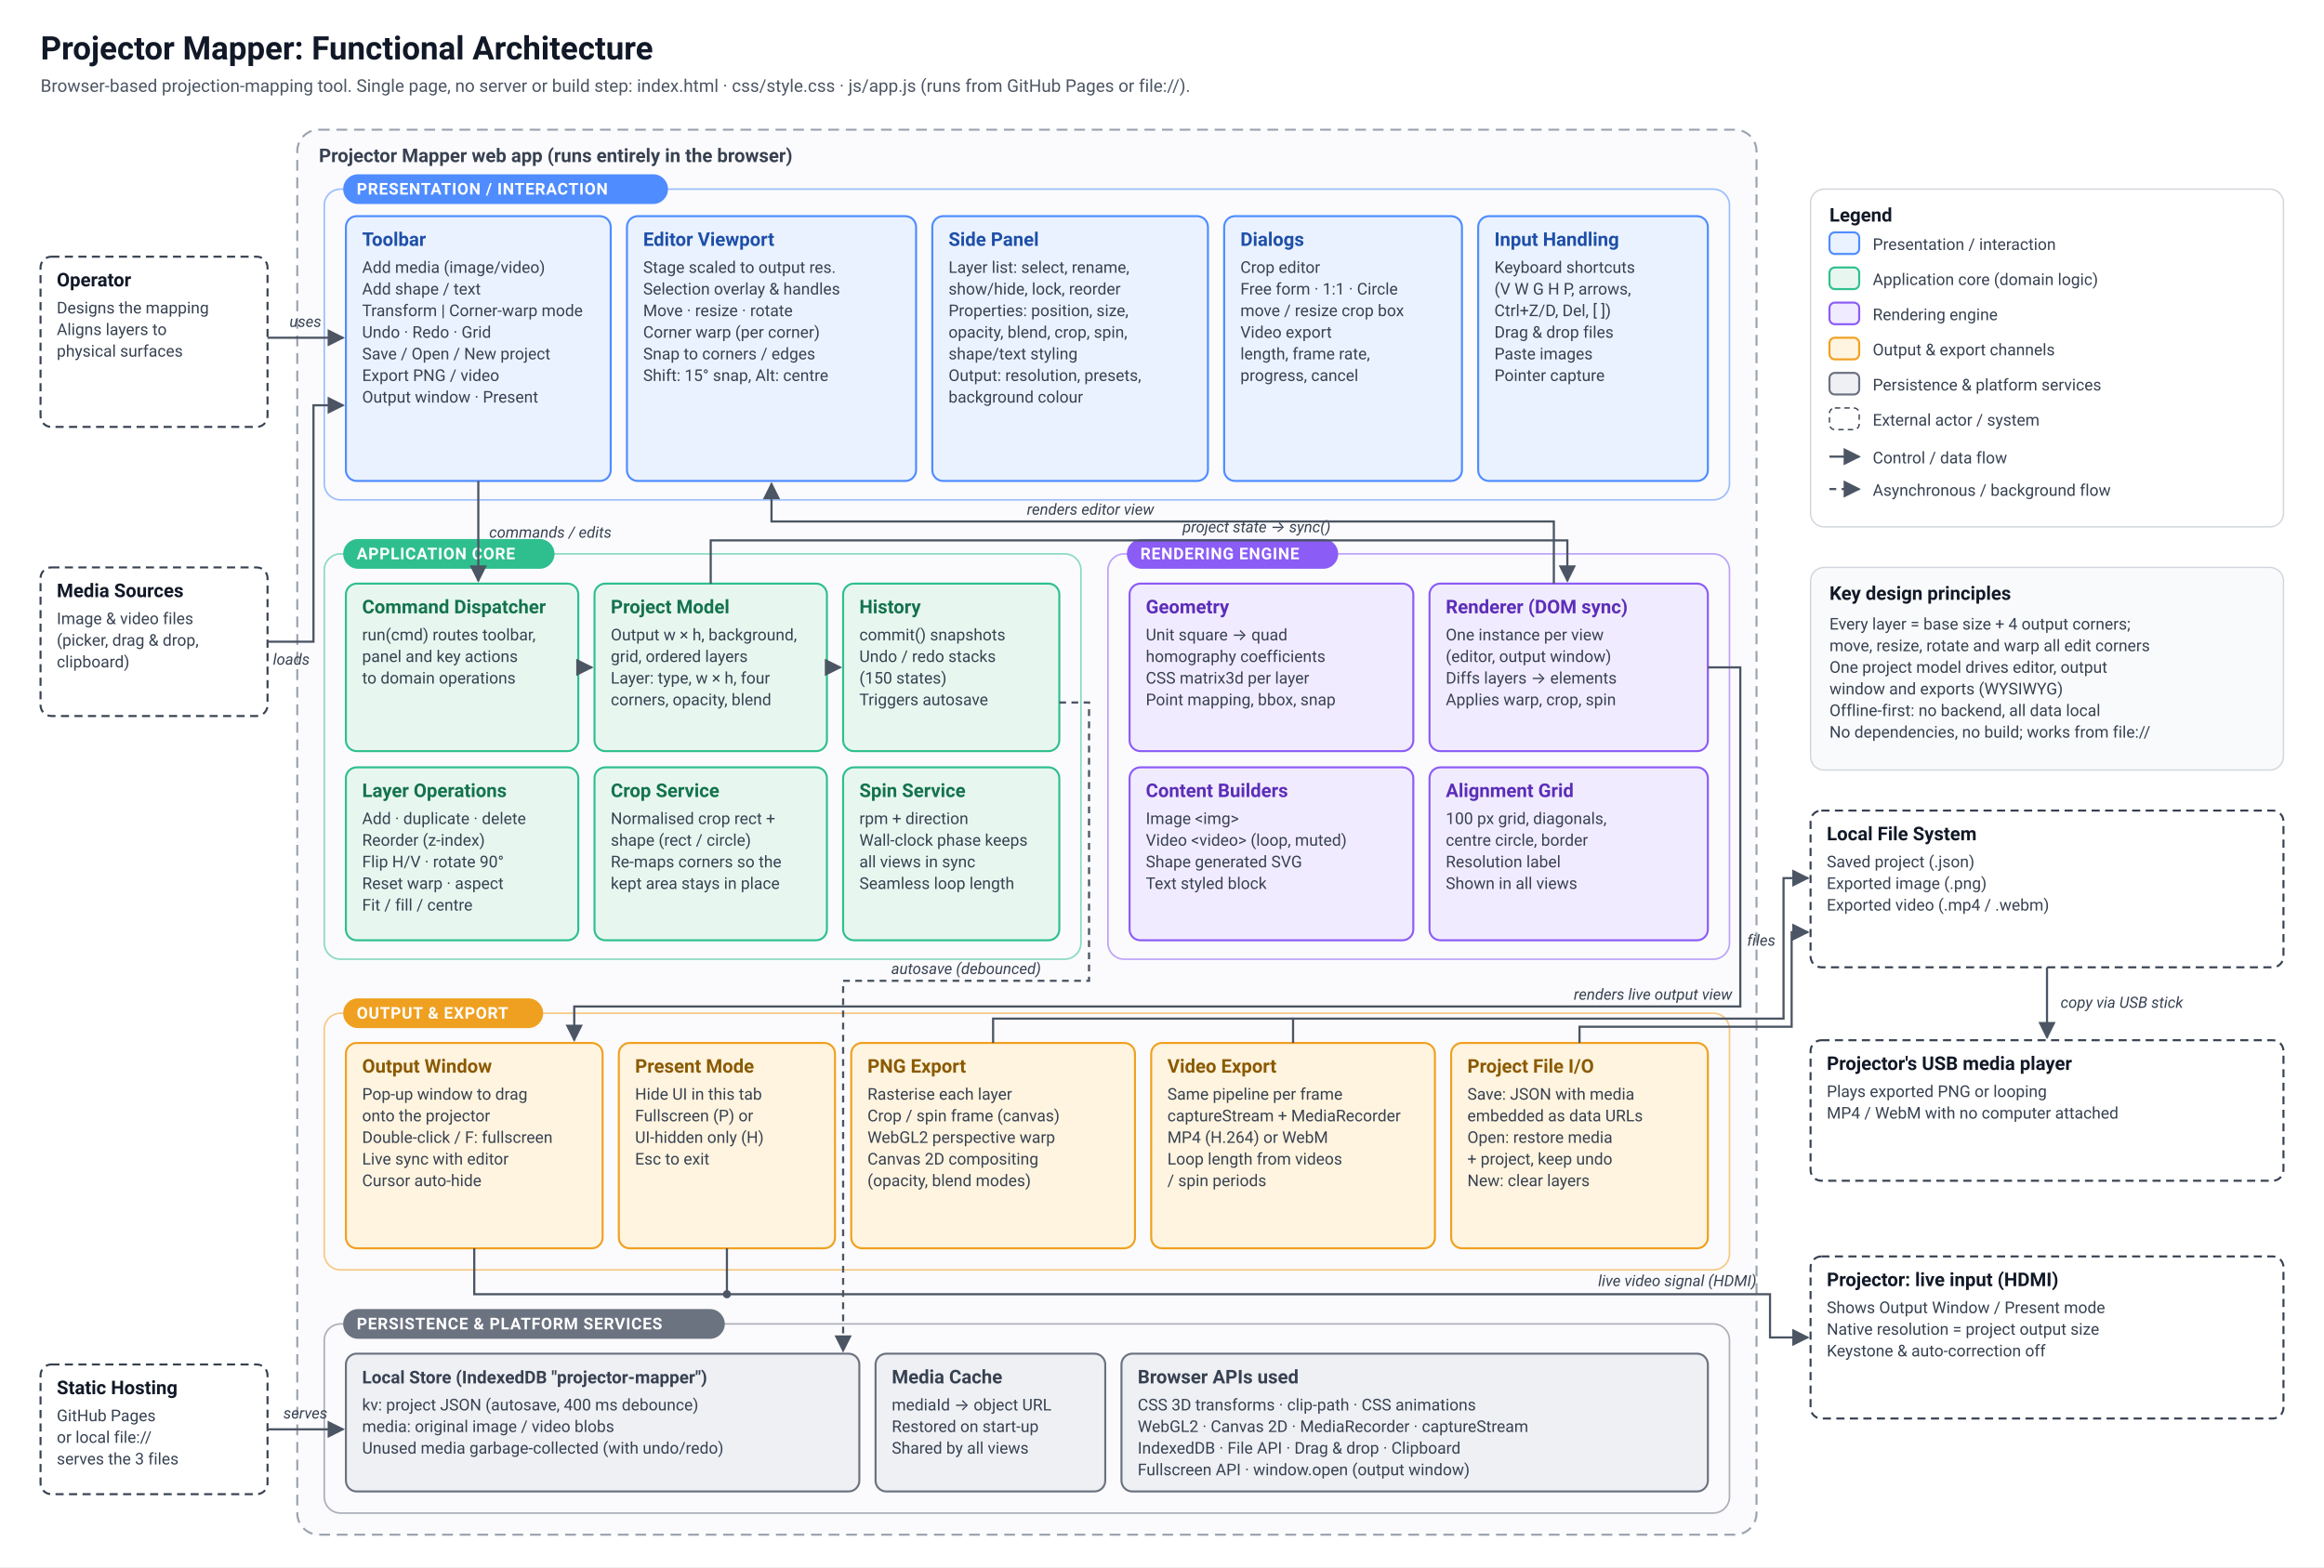
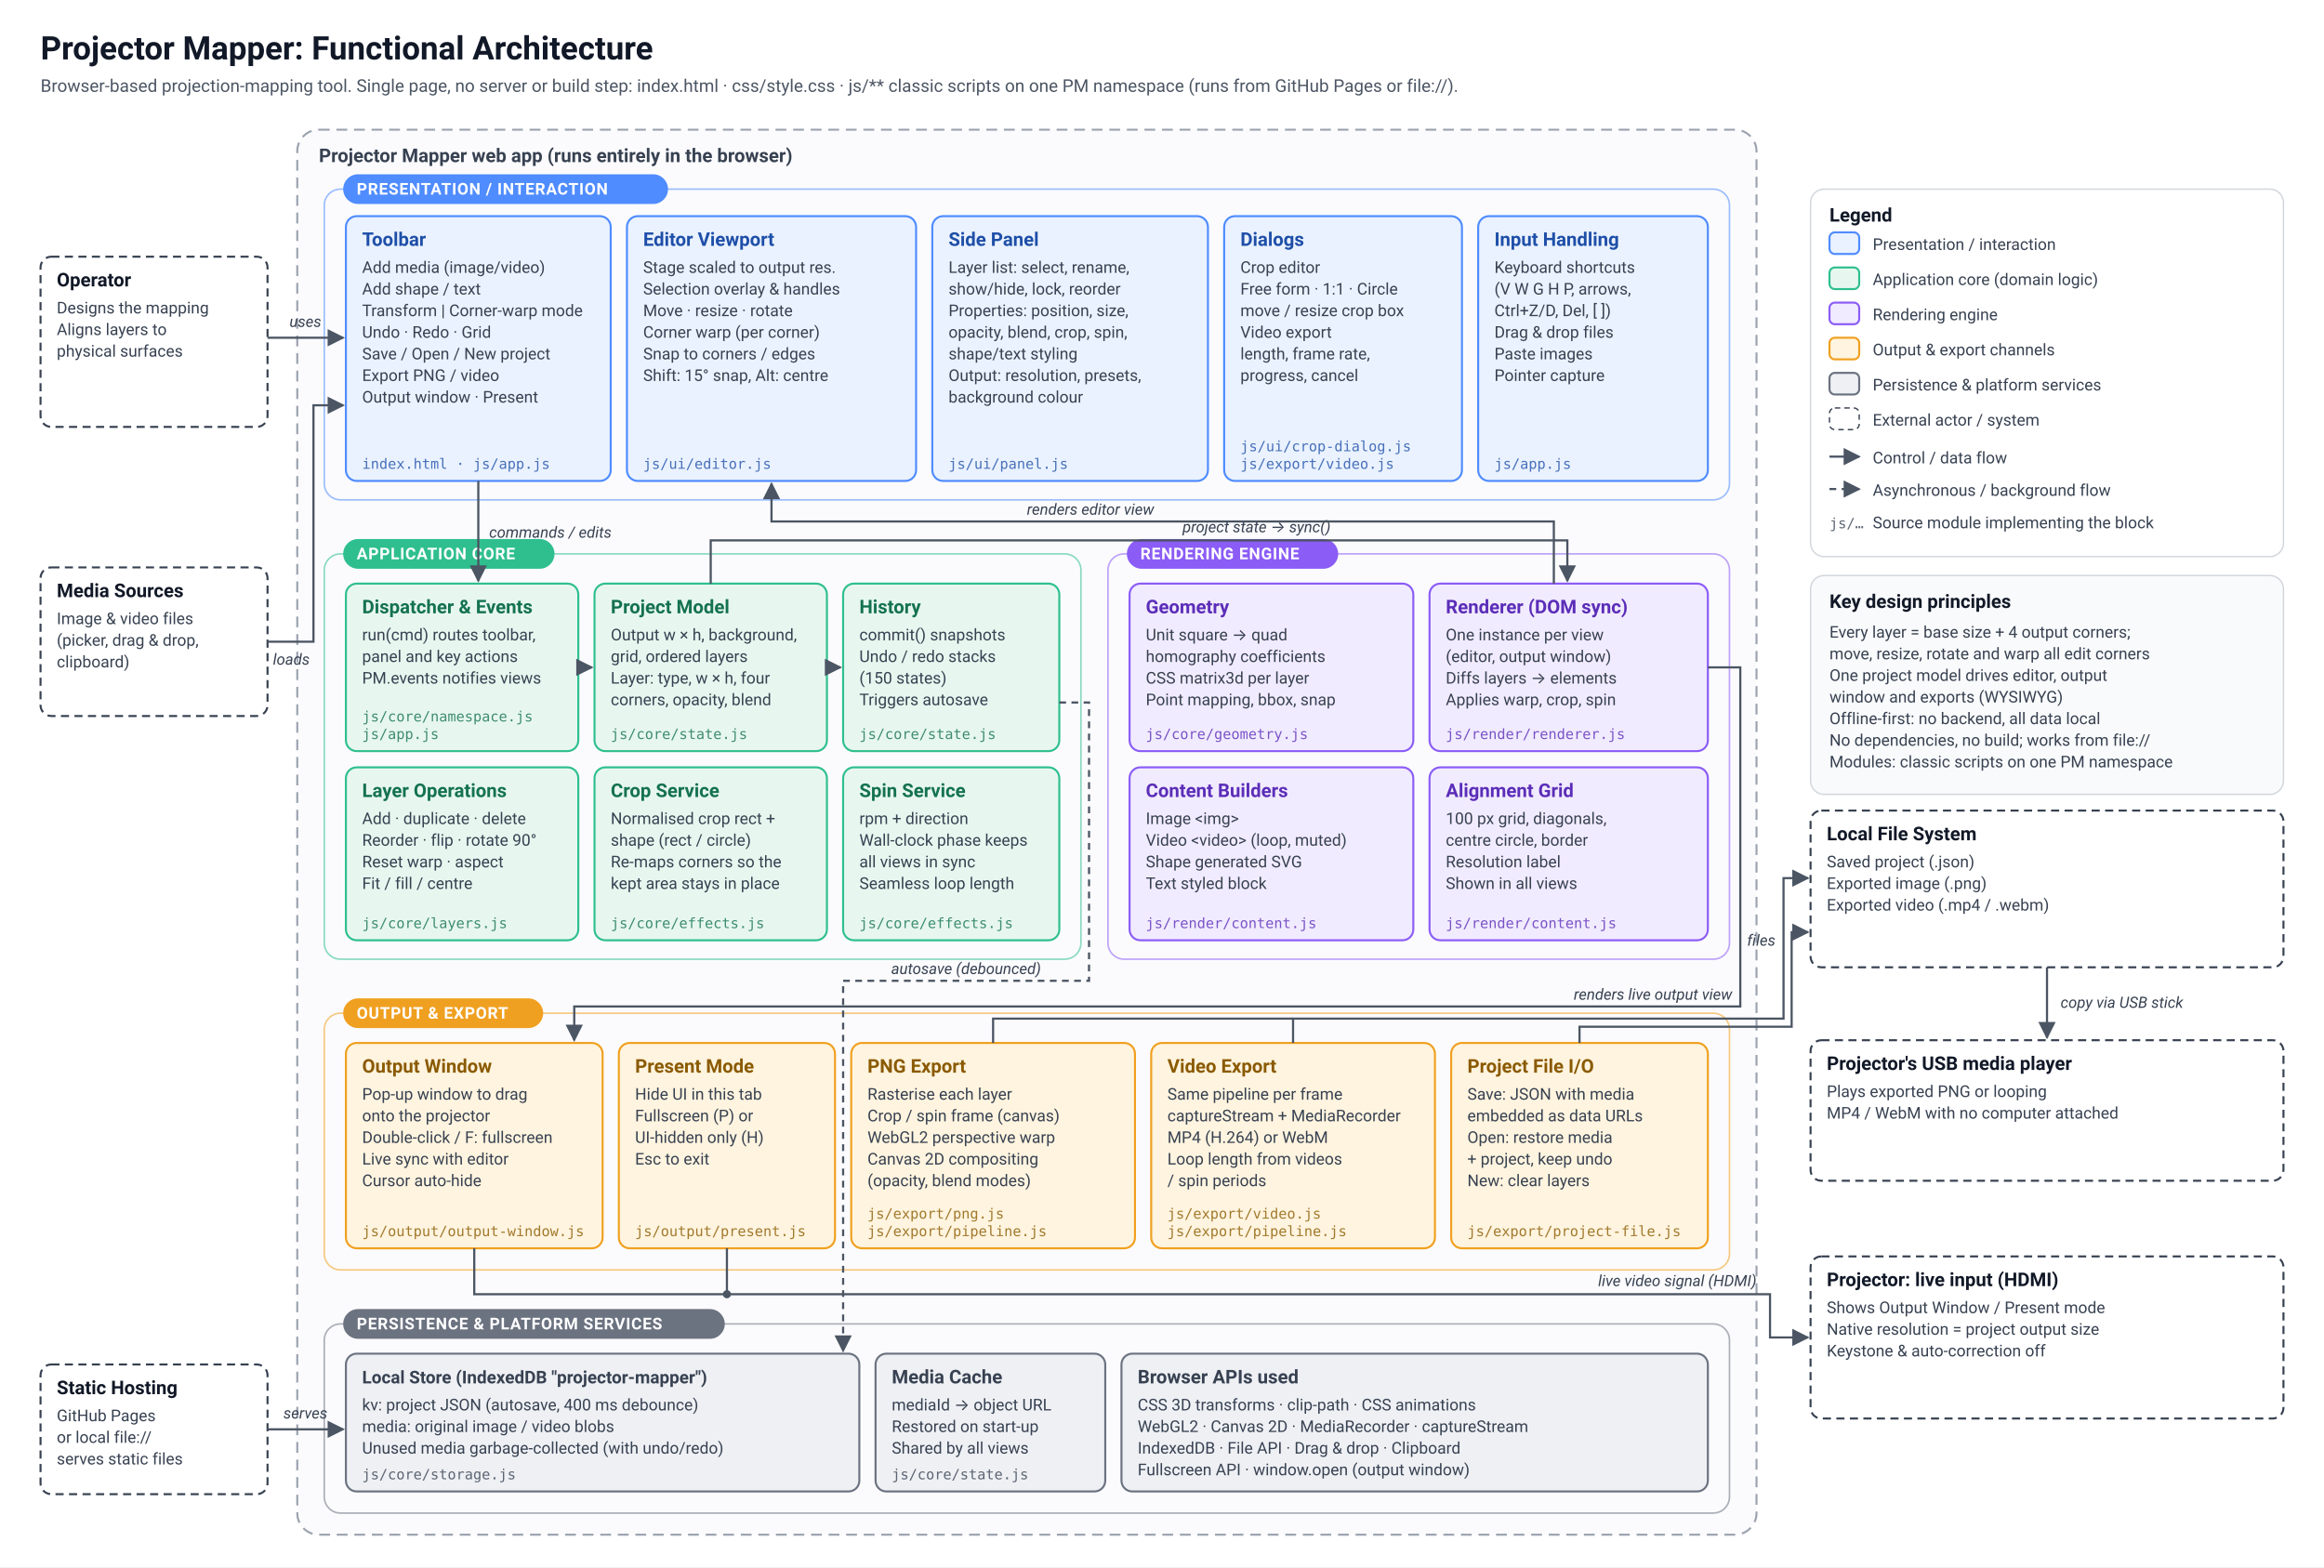
<svg xmlns="http://www.w3.org/2000/svg" width="1720" height="1160" viewBox="0 0 1720 1160" font-family="system-ui, -apple-system, 'Segoe UI', Roboto, sans-serif">
  <defs>
    <marker id="ah" viewBox="0 0 10 10" refX="9" refY="5" markerWidth="8" markerHeight="8" orient="auto-start-reverse">
      <path d="M0,0 L10,5 L0,10 z" fill="#4B5563" />
    </marker>
    <style>
    .bt { font-weight: 650; }
    .bl { font-size: 12px; fill: #374151; }
    .band { font-size: 12px; font-weight: 700; fill: #fff; letter-spacing: .04em; }
    .al { font-size: 11.5px; fill: #374151; font-style: italic; }
    .h1 { font-size: 24px; font-weight: 700; fill: #111827; }
    .h2 { font-size: 13px; fill: #4B5563; }
+     .src { font-size: 10.5px; font-family: ui-monospace, SFMono-Regular, Menlo, Consolas, monospace; fill-opacity: .8; }
  </style>
  </defs>
  <rect width="1720" height="1160" fill="#FFFFFF" />
  <text x="30" y="44" class="h1">Projector Mapper: Functional Architecture</text>
-   <text x="30" y="68" class="h2">Browser-based projection-mapping tool. Single page, no server or build step: index.html · css/style.css · js/app.js (runs from GitHub Pages or file://).</text>
+   <text x="30" y="68" class="h2">Browser-based projection-mapping tool. Single page, no server or build step: index.html · css/style.css · js/** classic scripts on one PM namespace (runs from GitHub Pages or file://).</text>
  <rect x="220" y="96" width="1080" height="1040" rx="16" fill="#FBFBFD" stroke="#9CA3AF" stroke-width="1.5" stroke-dasharray="8 5" />
  <text x="236" y="120" class="bt" font-size="14" fill="#374151">Projector Mapper web app (runs entirely in the browser)</text>
  <rect x="240" y="140" width="1040" height="230" rx="12" fill="none" stroke="#4F8CFF" stroke-width="1.2" stroke-opacity=".55" />
  <rect x="254" y="129" width="240.4" height="22" rx="11" fill="#4F8CFF" />
  <text x="264" y="144" class="band">PRESENTATION / INTERACTION</text>
  <rect x="256" y="160" width="196" height="196" rx="8" fill="#EAF2FF" stroke="#4F8CFF" stroke-width="1.5" />
  <text x="268" y="182" class="bt" fill="#1E4FA8" font-size="14">Toolbar</text>
  <text x="268" y="202" class="bl">Add media (image/video)</text>
  <text x="268" y="218" class="bl">Add shape / text</text>
  <text x="268" y="234" class="bl">Transform | Corner-warp mode</text>
  <text x="268" y="250" class="bl">Undo · Redo · Grid</text>
  <text x="268" y="266" class="bl">Save / Open / New project</text>
  <text x="268" y="282" class="bl">Export PNG / video</text>
  <text x="268" y="298" class="bl">Output window · Present</text>
+   <text x="268" y="347" class="src" fill="#1E4FA8">index.html · js/app.js</text>
  <rect x="464" y="160" width="214" height="196" rx="8" fill="#EAF2FF" stroke="#4F8CFF" stroke-width="1.5" />
  <text x="476" y="182" class="bt" fill="#1E4FA8" font-size="14">Editor Viewport</text>
  <text x="476" y="202" class="bl">Stage scaled to output res.</text>
  <text x="476" y="218" class="bl">Selection overlay &amp; handles</text>
  <text x="476" y="234" class="bl">Move · resize · rotate</text>
  <text x="476" y="250" class="bl">Corner warp (per corner)</text>
  <text x="476" y="266" class="bl">Snap to corners / edges</text>
  <text x="476" y="282" class="bl">Shift: 15° snap, Alt: centre</text>
+   <text x="476" y="347" class="src" fill="#1E4FA8">js/ui/editor.js</text>
  <rect x="690" y="160" width="204" height="196" rx="8" fill="#EAF2FF" stroke="#4F8CFF" stroke-width="1.5" />
  <text x="702" y="182" class="bt" fill="#1E4FA8" font-size="14">Side Panel</text>
  <text x="702" y="202" class="bl">Layer list: select, rename,</text>
  <text x="702" y="218" class="bl">  show/hide, lock, reorder</text>
  <text x="702" y="234" class="bl">Properties: position, size,</text>
  <text x="702" y="250" class="bl">  opacity, blend, crop, spin,</text>
  <text x="702" y="266" class="bl">  shape/text styling</text>
  <text x="702" y="282" class="bl">Output: resolution, presets,</text>
  <text x="702" y="298" class="bl">  background colour</text>
+   <text x="702" y="347" class="src" fill="#1E4FA8">js/ui/panel.js</text>
  <rect x="906" y="160" width="176" height="196" rx="8" fill="#EAF2FF" stroke="#4F8CFF" stroke-width="1.5" />
  <text x="918" y="182" class="bt" fill="#1E4FA8" font-size="14">Dialogs</text>
  <text x="918" y="202" class="bl">Crop editor</text>
  <text x="918" y="218" class="bl">  Free form · 1:1 · Circle</text>
  <text x="918" y="234" class="bl">  move / resize crop box</text>
  <text x="918" y="250" class="bl">Video export</text>
  <text x="918" y="266" class="bl">  length, frame rate,</text>
  <text x="918" y="282" class="bl">  progress, cancel</text>
+   <text x="918" y="347" class="src" fill="#1E4FA8">js/export/video.js</text>
+   <text x="918" y="334" class="src" fill="#1E4FA8">js/ui/crop-dialog.js</text>
  <rect x="1094" y="160" width="170" height="196" rx="8" fill="#EAF2FF" stroke="#4F8CFF" stroke-width="1.5" />
  <text x="1106" y="182" class="bt" fill="#1E4FA8" font-size="14">Input Handling</text>
  <text x="1106" y="202" class="bl">Keyboard shortcuts</text>
  <text x="1106" y="218" class="bl">  (V W G H P, arrows,</text>
  <text x="1106" y="234" class="bl">  Ctrl+Z/D, Del, [ ])</text>
  <text x="1106" y="250" class="bl">Drag &amp; drop files</text>
  <text x="1106" y="266" class="bl">Paste images</text>
  <text x="1106" y="282" class="bl">Pointer capture</text>
+   <text x="1106" y="347" class="src" fill="#1E4FA8">js/app.js</text>
  <rect x="240" y="410" width="560" height="300" rx="12" fill="none" stroke="#2FBF8F" stroke-width="1.2" stroke-opacity=".55" />
  <rect x="254" y="399" width="156.4" height="22" rx="11" fill="#2FBF8F" />
  <text x="264" y="414" class="band">APPLICATION CORE</text>
  <rect x="256" y="432" width="172" height="124" rx="8" fill="#E7F7EF" stroke="#2FBF8F" stroke-width="1.5" />
-   <text x="268" y="454" class="bt" fill="#14724F" font-size="14">Command Dispatcher</text>
+   <text x="268" y="454" class="bt" fill="#14724F" font-size="14">Dispatcher &amp; Events</text>
  <text x="268" y="474" class="bl">run(cmd) routes toolbar,</text>
  <text x="268" y="490" class="bl">panel and key actions</text>
-   <text x="268" y="506" class="bl">to domain operations</text>
+   <text x="268" y="506" class="bl">PM.events notifies views</text>
+   <text x="268" y="547" class="src" fill="#14724F">js/app.js</text>
+   <text x="268" y="534" class="src" fill="#14724F">js/core/namespace.js</text>
  <rect x="440" y="432" width="172" height="124" rx="8" fill="#E7F7EF" stroke="#2FBF8F" stroke-width="1.5" />
  <text x="452" y="454" class="bt" fill="#14724F" font-size="14">Project Model</text>
  <text x="452" y="474" class="bl">Output w × h, background,</text>
  <text x="452" y="490" class="bl">grid, ordered layers</text>
  <text x="452" y="506" class="bl">Layer: type, w × h, four</text>
  <text x="452" y="522" class="bl">corners, opacity, blend</text>
+   <text x="452" y="547" class="src" fill="#14724F">js/core/state.js</text>
  <rect x="624" y="432" width="160" height="124" rx="8" fill="#E7F7EF" stroke="#2FBF8F" stroke-width="1.5" />
  <text x="636" y="454" class="bt" fill="#14724F" font-size="14">History</text>
  <text x="636" y="474" class="bl">commit() snapshots</text>
  <text x="636" y="490" class="bl">Undo / redo stacks</text>
  <text x="636" y="506" class="bl">(150 states)</text>
  <text x="636" y="522" class="bl">Triggers autosave</text>
+   <text x="636" y="547" class="src" fill="#14724F">js/core/state.js</text>
  <rect x="256" y="568" width="172" height="128" rx="8" fill="#E7F7EF" stroke="#2FBF8F" stroke-width="1.5" />
  <text x="268" y="590" class="bt" fill="#14724F" font-size="14">Layer Operations</text>
  <text x="268" y="610" class="bl">Add · duplicate · delete</text>
-   <text x="268" y="626" class="bl">Reorder (z-index)</text>
-   <text x="268" y="642" class="bl">Flip H/V · rotate 90°</text>
-   <text x="268" y="658" class="bl">Reset warp · aspect</text>
-   <text x="268" y="674" class="bl">Fit / fill / centre</text>
+   <text x="268" y="626" class="bl">Reorder · flip · rotate 90°</text>
+   <text x="268" y="642" class="bl">Reset warp · aspect</text>
+   <text x="268" y="658" class="bl">Fit / fill / centre</text>
+   <text x="268" y="687" class="src" fill="#14724F">js/core/layers.js</text>
  <rect x="440" y="568" width="172" height="128" rx="8" fill="#E7F7EF" stroke="#2FBF8F" stroke-width="1.5" />
  <text x="452" y="590" class="bt" fill="#14724F" font-size="14">Crop Service</text>
  <text x="452" y="610" class="bl">Normalised crop rect +</text>
  <text x="452" y="626" class="bl">shape (rect / circle)</text>
  <text x="452" y="642" class="bl">Re-maps corners so the</text>
  <text x="452" y="658" class="bl">kept area stays in place</text>
+   <text x="452" y="687" class="src" fill="#14724F">js/core/effects.js</text>
  <rect x="624" y="568" width="160" height="128" rx="8" fill="#E7F7EF" stroke="#2FBF8F" stroke-width="1.5" />
  <text x="636" y="590" class="bt" fill="#14724F" font-size="14">Spin Service</text>
  <text x="636" y="610" class="bl">rpm + direction</text>
  <text x="636" y="626" class="bl">Wall-clock phase keeps</text>
  <text x="636" y="642" class="bl">all views in sync</text>
  <text x="636" y="658" class="bl">Seamless loop length</text>
+   <text x="636" y="687" class="src" fill="#14724F">js/core/effects.js</text>
  <rect x="820" y="410" width="460" height="300" rx="12" fill="none" stroke="#8B5CF6" stroke-width="1.2" stroke-opacity=".55" />
  <rect x="834" y="399" width="156.4" height="22" rx="11" fill="#8B5CF6" />
  <text x="844" y="414" class="band">RENDERING ENGINE</text>
  <rect x="836" y="432" width="210" height="124" rx="8" fill="#F1EBFF" stroke="#8B5CF6" stroke-width="1.5" />
  <text x="848" y="454" class="bt" fill="#5B2DB8" font-size="14">Geometry</text>
  <text x="848" y="474" class="bl">Unit square → quad</text>
  <text x="848" y="490" class="bl">  homography coefficients</text>
  <text x="848" y="506" class="bl">CSS matrix3d per layer</text>
  <text x="848" y="522" class="bl">Point mapping, bbox, snap</text>
+   <text x="848" y="547" class="src" fill="#5B2DB8">js/core/geometry.js</text>
  <rect x="1058" y="432" width="206" height="124" rx="8" fill="#F1EBFF" stroke="#8B5CF6" stroke-width="1.5" />
  <text x="1070" y="454" class="bt" fill="#5B2DB8" font-size="14">Renderer (DOM sync)</text>
  <text x="1070" y="474" class="bl">One instance per view</text>
  <text x="1070" y="490" class="bl">  (editor, output window)</text>
  <text x="1070" y="506" class="bl">Diffs layers → elements</text>
  <text x="1070" y="522" class="bl">Applies warp, crop, spin</text>
+   <text x="1070" y="547" class="src" fill="#5B2DB8">js/render/renderer.js</text>
  <rect x="836" y="568" width="210" height="128" rx="8" fill="#F1EBFF" stroke="#8B5CF6" stroke-width="1.5" />
  <text x="848" y="590" class="bt" fill="#5B2DB8" font-size="14">Content Builders</text>
  <text x="848" y="610" class="bl">Image  &lt;img&gt;</text>
  <text x="848" y="626" class="bl">Video  &lt;video&gt; (loop, muted)</text>
  <text x="848" y="642" class="bl">Shape  generated SVG</text>
  <text x="848" y="658" class="bl">Text   styled block</text>
+   <text x="848" y="687" class="src" fill="#5B2DB8">js/render/content.js</text>
  <rect x="1058" y="568" width="206" height="128" rx="8" fill="#F1EBFF" stroke="#8B5CF6" stroke-width="1.5" />
  <text x="1070" y="590" class="bt" fill="#5B2DB8" font-size="14">Alignment Grid</text>
  <text x="1070" y="610" class="bl">100 px grid, diagonals,</text>
  <text x="1070" y="626" class="bl">centre circle, border</text>
  <text x="1070" y="642" class="bl">Resolution label</text>
  <text x="1070" y="658" class="bl">Shown in all views</text>
+   <text x="1070" y="687" class="src" fill="#5B2DB8">js/render/content.js</text>
  <rect x="240" y="750" width="1040" height="190" rx="12" fill="none" stroke="#F0A020" stroke-width="1.2" stroke-opacity=".55" />
  <rect x="254" y="739" width="148.0" height="22" rx="11" fill="#F0A020" />
  <text x="264" y="754" class="band">OUTPUT &amp; EXPORT</text>
  <rect x="256" y="772" width="190" height="152" rx="8" fill="#FFF4DF" stroke="#F0A020" stroke-width="1.5" />
  <text x="268" y="794" class="bt" fill="#8A5A00" font-size="14">Output Window</text>
  <text x="268" y="814" class="bl">Pop-up window to drag</text>
  <text x="268" y="830" class="bl">onto the projector</text>
  <text x="268" y="846" class="bl">Double-click / F: fullscreen</text>
  <text x="268" y="862" class="bl">Live sync with editor</text>
  <text x="268" y="878" class="bl">Cursor auto-hide</text>
+   <text x="268" y="915" class="src" fill="#8A5A00">js/output/output-window.js</text>
  <rect x="458" y="772" width="160" height="152" rx="8" fill="#FFF4DF" stroke="#F0A020" stroke-width="1.5" />
  <text x="470" y="794" class="bt" fill="#8A5A00" font-size="14">Present Mode</text>
  <text x="470" y="814" class="bl">Hide UI in this tab</text>
  <text x="470" y="830" class="bl">Fullscreen (P) or</text>
  <text x="470" y="846" class="bl">UI-hidden only (H)</text>
  <text x="470" y="862" class="bl">Esc to exit</text>
+   <text x="470" y="915" class="src" fill="#8A5A00">js/output/present.js</text>
  <rect x="630" y="772" width="210" height="152" rx="8" fill="#FFF4DF" stroke="#F0A020" stroke-width="1.5" />
  <text x="642" y="794" class="bt" fill="#8A5A00" font-size="14">PNG Export</text>
  <text x="642" y="814" class="bl">Rasterise each layer</text>
  <text x="642" y="830" class="bl">Crop / spin frame (canvas)</text>
  <text x="642" y="846" class="bl">WebGL2 perspective warp</text>
  <text x="642" y="862" class="bl">Canvas 2D compositing</text>
  <text x="642" y="878" class="bl">  (opacity, blend modes)</text>
+   <text x="642" y="915" class="src" fill="#8A5A00">js/export/pipeline.js</text>
+   <text x="642" y="902" class="src" fill="#8A5A00">js/export/png.js</text>
  <rect x="852" y="772" width="210" height="152" rx="8" fill="#FFF4DF" stroke="#F0A020" stroke-width="1.5" />
  <text x="864" y="794" class="bt" fill="#8A5A00" font-size="14">Video Export</text>
  <text x="864" y="814" class="bl">Same pipeline per frame</text>
  <text x="864" y="830" class="bl">captureStream + MediaRecorder</text>
  <text x="864" y="846" class="bl">MP4 (H.264) or WebM</text>
  <text x="864" y="862" class="bl">Loop length from videos</text>
  <text x="864" y="878" class="bl">  / spin periods</text>
+   <text x="864" y="915" class="src" fill="#8A5A00">js/export/pipeline.js</text>
+   <text x="864" y="902" class="src" fill="#8A5A00">js/export/video.js</text>
  <rect x="1074" y="772" width="190" height="152" rx="8" fill="#FFF4DF" stroke="#F0A020" stroke-width="1.5" />
  <text x="1086" y="794" class="bt" fill="#8A5A00" font-size="14">Project File I/O</text>
  <text x="1086" y="814" class="bl">Save: JSON with media</text>
  <text x="1086" y="830" class="bl">  embedded as data URLs</text>
  <text x="1086" y="846" class="bl">Open: restore media</text>
  <text x="1086" y="862" class="bl">  + project, keep undo</text>
  <text x="1086" y="878" class="bl">New: clear layers</text>
+   <text x="1086" y="915" class="src" fill="#8A5A00">js/export/project-file.js</text>
  <rect x="240" y="980" width="1040" height="140" rx="12" fill="none" stroke="#6B7280" stroke-width="1.2" stroke-opacity=".55" />
  <rect x="254" y="969" width="282.4" height="22" rx="11" fill="#6B7280" />
  <text x="264" y="984" class="band">PERSISTENCE &amp; PLATFORM SERVICES</text>
  <rect x="256" y="1002" width="380" height="102" rx="8" fill="#EEF0F4" stroke="#6B7280" stroke-width="1.5" />
  <text x="268" y="1024" class="bt" fill="#374151" font-size="13">Local Store (IndexedDB "projector-mapper")</text>
  <text x="268" y="1044" class="bl">kv: project JSON (autosave, 400 ms debounce)</text>
  <text x="268" y="1060" class="bl">media: original image / video blobs</text>
  <text x="268" y="1076" class="bl">Unused media garbage-collected (with undo/redo)</text>
+   <text x="268" y="1095" class="src" fill="#374151">js/core/storage.js</text>
  <rect x="648" y="1002" width="170" height="102" rx="8" fill="#EEF0F4" stroke="#6B7280" stroke-width="1.5" />
  <text x="660" y="1024" class="bt" fill="#374151" font-size="14">Media Cache</text>
  <text x="660" y="1044" class="bl">mediaId → object URL</text>
  <text x="660" y="1060" class="bl">Restored on start-up</text>
  <text x="660" y="1076" class="bl">Shared by all views</text>
+   <text x="660" y="1095" class="src" fill="#374151">js/core/state.js</text>
  <rect x="830" y="1002" width="434" height="102" rx="8" fill="#EEF0F4" stroke="#6B7280" stroke-width="1.5" />
  <text x="842" y="1024" class="bt" fill="#374151" font-size="14">Browser APIs used</text>
  <text x="842" y="1044" class="bl">CSS 3D transforms · clip-path · CSS animations</text>
  <text x="842" y="1060" class="bl">WebGL2 · Canvas 2D · MediaRecorder · captureStream</text>
  <text x="842" y="1076" class="bl">IndexedDB · File API · Drag &amp; drop · Clipboard</text>
  <text x="842" y="1092" class="bl">Fullscreen API · window.open (output window)</text>
  <g>
    <rect x="30" y="190" width="168" height="126" rx="8" fill="#FFFFFF" stroke="#374151" stroke-width="1.5" stroke-dasharray="6 4" />
    <text x="42" y="212" class="bt" fill="#111827" font-size="14">Operator</text>
    <text x="42" y="232" class="bl">Designs the mapping</text>
    <text x="42" y="248" class="bl">Aligns layers to</text>
    <text x="42" y="264" class="bl">physical surfaces</text>
  </g>
  <rect x="30" y="420" width="168" height="110" rx="8" fill="#FFFFFF" stroke="#374151" stroke-width="1.5" stroke-dasharray="6 4" />
  <text x="42" y="442" class="bt" fill="#111827" font-size="14">Media Sources</text>
  <text x="42" y="462" class="bl">Image &amp; video files</text>
  <text x="42" y="478" class="bl">(picker, drag &amp; drop,</text>
  <text x="42" y="494" class="bl">clipboard)</text>
  <rect x="30" y="1010" width="168" height="96" rx="8" fill="#FFFFFF" stroke="#374151" stroke-width="1.5" stroke-dasharray="6 4" />
  <text x="42" y="1032" class="bt" fill="#111827" font-size="14">Static Hosting</text>
  <text x="42" y="1052" class="bl">GitHub Pages</text>
  <text x="42" y="1068" class="bl">or local file://</text>
-   <text x="42" y="1084" class="bl">serves the 3 files</text>
+   <text x="42" y="1084" class="bl">serves static files</text>
  <rect x="1340" y="930" width="350" height="120" rx="8" fill="#FFFFFF" stroke="#374151" stroke-width="1.5" stroke-dasharray="6 4" />
  <text x="1352" y="952" class="bt" fill="#111827" font-size="14">Projector: live input (HDMI)</text>
  <text x="1352" y="972" class="bl">Shows Output Window / Present mode</text>
  <text x="1352" y="988" class="bl">Native resolution = project output size</text>
  <text x="1352" y="1004" class="bl">Keystone &amp; auto-correction off</text>
  <rect x="1340" y="770" width="350" height="104" rx="8" fill="#FFFFFF" stroke="#374151" stroke-width="1.5" stroke-dasharray="6 4" />
  <text x="1352" y="792" class="bt" fill="#111827" font-size="14">Projector's USB media player</text>
  <text x="1352" y="812" class="bl">Plays exported PNG or looping</text>
  <text x="1352" y="828" class="bl">MP4 / WebM with no computer attached</text>
  <rect x="1340" y="600" width="350" height="116" rx="8" fill="#FFFFFF" stroke="#374151" stroke-width="1.5" stroke-dasharray="6 4" />
  <text x="1352" y="622" class="bt" fill="#111827" font-size="14">Local File System</text>
  <text x="1352" y="642" class="bl">Saved project (.json)</text>
  <text x="1352" y="658" class="bl">Exported image (.png)</text>
  <text x="1352" y="674" class="bl">Exported video (.mp4 / .webm)</text>
  <path d="M198,250 L254,250" fill="none" stroke="#4B5563" stroke-width="1.6" marker-end="url(#ah)" />
  <text x="226" y="242" class="al" text-anchor="middle">uses</text>
  <path d="M198,475 L232,475 L232,300 L254,300" fill="none" stroke="#4B5563" stroke-width="1.6" marker-end="url(#ah)" />
  <text x="202" y="492" class="al" text-anchor="start">loads</text>
  <path d="M198,1058 L254,1058" fill="none" stroke="#4B5563" stroke-width="1.6" marker-end="url(#ah)" />
  <text x="226" y="1050" class="al" text-anchor="middle">serves</text>
  <path d="M354,356 L354,430" fill="none" stroke="#4B5563" stroke-width="1.6" marker-end="url(#ah)" />
  <text x="362" y="398" class="al" text-anchor="start">commands / edits</text>
  <path d="M428,494 L438,494" fill="none" stroke="#4B5563" stroke-width="1.6" marker-end="url(#ah)" />
  <path d="M612,494 L622,494" fill="none" stroke="#4B5563" stroke-width="1.6" marker-end="url(#ah)" />
  <path d="M784,520 L806,520 L806,726 L624,726 L624,1000" fill="none" stroke="#4B5563" stroke-width="1.6" stroke-dasharray="5 4" marker-end="url(#ah)" />
  <text x="715" y="721" class="al" text-anchor="middle">autosave (debounced)</text>
  <path d="M526,432 L526,400 L1160,400 L1160,430" fill="none" stroke="#4B5563" stroke-width="1.6" marker-end="url(#ah)" />
  <text x="930" y="394" class="al" text-anchor="middle">project state → sync()</text>
  <path d="M1150,432 L1150,386 L571,386 L571,358" fill="none" stroke="#4B5563" stroke-width="1.6" marker-end="url(#ah)" />
  <text x="760" y="381" class="al">renders editor view</text>
  <path d="M1264,494 L1288,494 L1288,745 L425,745 L425,770" fill="none" stroke="#4B5563" stroke-width="1.6" marker-end="url(#ah)" />
  <text x="1282" y="740" class="al" text-anchor="end">renders live output view</text>
  <path d="M351,924 L351,958 L1310,958 L1310,990 L1338,990" fill="none" stroke="#4B5563" stroke-width="1.6" marker-end="url(#ah)" />
  <text x="1300" y="952" class="al" text-anchor="end">live video signal (HDMI)</text>
  <path d="M538,924 L538,958" fill="none" stroke="#4B5563" stroke-width="1.6" />
  <circle cx="538" cy="958" r="3" fill="#4B5563" />
  <path d="M957,772 L957,754 L1320,754 L1320,650 L1338,650" fill="none" stroke="#4B5563" stroke-width="1.6" marker-end="url(#ah)" />
  <text x="1314" y="700" class="al" text-anchor="end">files</text>
  <path d="M735,772 L735,754 L957,754" fill="none" stroke="#4B5563" stroke-width="1.6" />
  <path d="M1169,772 L1169,760 L1326,760 L1326,690 L1338,690" fill="none" stroke="#4B5563" stroke-width="1.6" marker-end="url(#ah)" />
  <path d="M1515,716 L1515,768" fill="none" stroke="#4B5563" stroke-width="1.6" marker-end="url(#ah)" />
  <text x="1525" y="746" class="al" text-anchor="start">copy via USB stick</text>
-   <rect x="1340" y="140" width="350" height="250" rx="10" fill="#fff" stroke="#D1D5DB" />
+   <rect x="1340" y="140" width="350" height="272" rx="10" fill="#fff" stroke="#D1D5DB" />
  <text x="1354" y="164" class="bt" font-size="14" fill="#111827">Legend</text>
  <rect x="1354" y="172" width="22" height="16" rx="4" fill="#EAF2FF" stroke="#4F8CFF" stroke-width="1.5" />
  <text x="1386" y="185" class="bl" font-size="13">Presentation / interaction</text>
  <rect x="1354" y="198" width="22" height="16" rx="4" fill="#E7F7EF" stroke="#2FBF8F" stroke-width="1.5" />
  <text x="1386" y="211" class="bl" font-size="13">Application core (domain logic)</text>
  <rect x="1354" y="224" width="22" height="16" rx="4" fill="#F1EBFF" stroke="#8B5CF6" stroke-width="1.5" />
  <text x="1386" y="237" class="bl" font-size="13">Rendering engine</text>
  <rect x="1354" y="250" width="22" height="16" rx="4" fill="#FFF4DF" stroke="#F0A020" stroke-width="1.5" />
  <text x="1386" y="263" class="bl" font-size="13">Output &amp; export channels</text>
  <rect x="1354" y="276" width="22" height="16" rx="4" fill="#EEF0F4" stroke="#6B7280" stroke-width="1.5" />
  <text x="1386" y="289" class="bl" font-size="13">Persistence &amp; platform services</text>
  <rect x="1354" y="302" width="22" height="16" rx="4" fill="#fff" stroke="#374151" stroke-dasharray="4 3" />
  <text x="1386" y="315" class="bl" font-size="13">External actor / system</text>
  <path d="M1354,338 L1376,338" stroke="#4B5563" stroke-width="1.6" marker-end="url(#ah)" />
  <text x="1386" y="343" class="bl" font-size="13">Control / data flow</text>
  <path d="M1354,362 L1376,362" stroke="#4B5563" stroke-width="1.6" stroke-dasharray="5 4" marker-end="url(#ah)" />
  <text x="1386" y="367" class="bl" font-size="13">Asynchronous / background flow</text>
-   <rect x="1340" y="420" width="350" height="150" rx="10" fill="#F9FAFB" stroke="#D1D5DB" />
-   <text x="1354" y="444" class="bt" font-size="14" fill="#111827">Key design principles</text>
-   <text x="1354" y="466" class="bl">Every layer = base size + 4 output corners;</text>
-   <text x="1354" y="482" class="bl">  move, resize, rotate and warp all edit corners</text>
-   <text x="1354" y="498" class="bl">One project model drives editor, output</text>
-   <text x="1354" y="514" class="bl">  window and exports (WYSIWYG)</text>
-   <text x="1354" y="530" class="bl">Offline-first: no backend, all data local</text>
-   <text x="1354" y="546" class="bl">No dependencies, no build; works from file://</text>
+   <text x="1354" y="391" class="src" fill="#374151">js/…</text>
+   <text x="1386" y="391" class="bl" font-size="13">Source module implementing the block</text>
+   <rect x="1340" y="426" width="350" height="162" rx="10" fill="#F9FAFB" stroke="#D1D5DB" />
+   <text x="1354" y="450" class="bt" font-size="14" fill="#111827">Key design principles</text>
+   <text x="1354" y="472" class="bl">Every layer = base size + 4 output corners;</text>
+   <text x="1354" y="488" class="bl">  move, resize, rotate and warp all edit corners</text>
+   <text x="1354" y="504" class="bl">One project model drives editor, output</text>
+   <text x="1354" y="520" class="bl">  window and exports (WYSIWYG)</text>
+   <text x="1354" y="536" class="bl">Offline-first: no backend, all data local</text>
+   <text x="1354" y="552" class="bl">No dependencies, no build; works from file://</text>
+   <text x="1354" y="568" class="bl">Modules: classic scripts on one PM namespace</text>
</svg>
